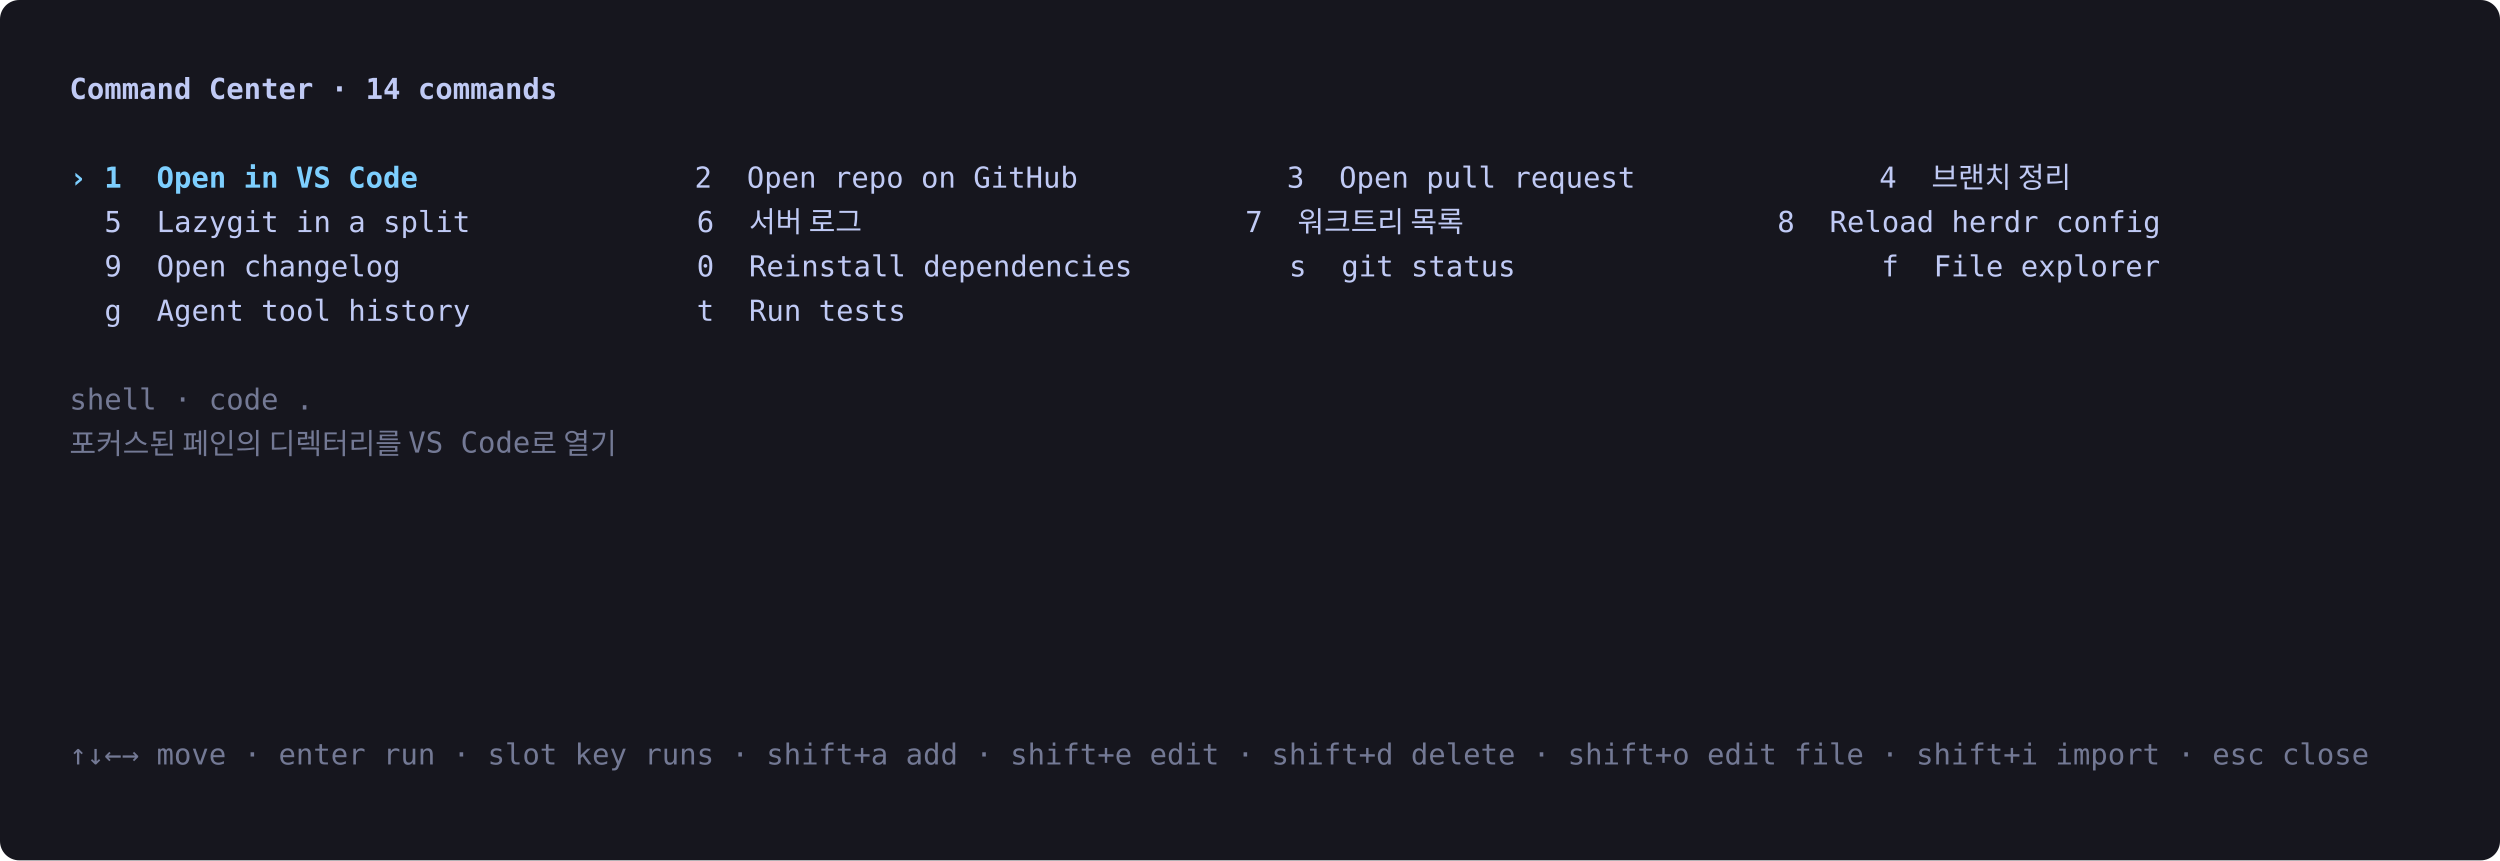
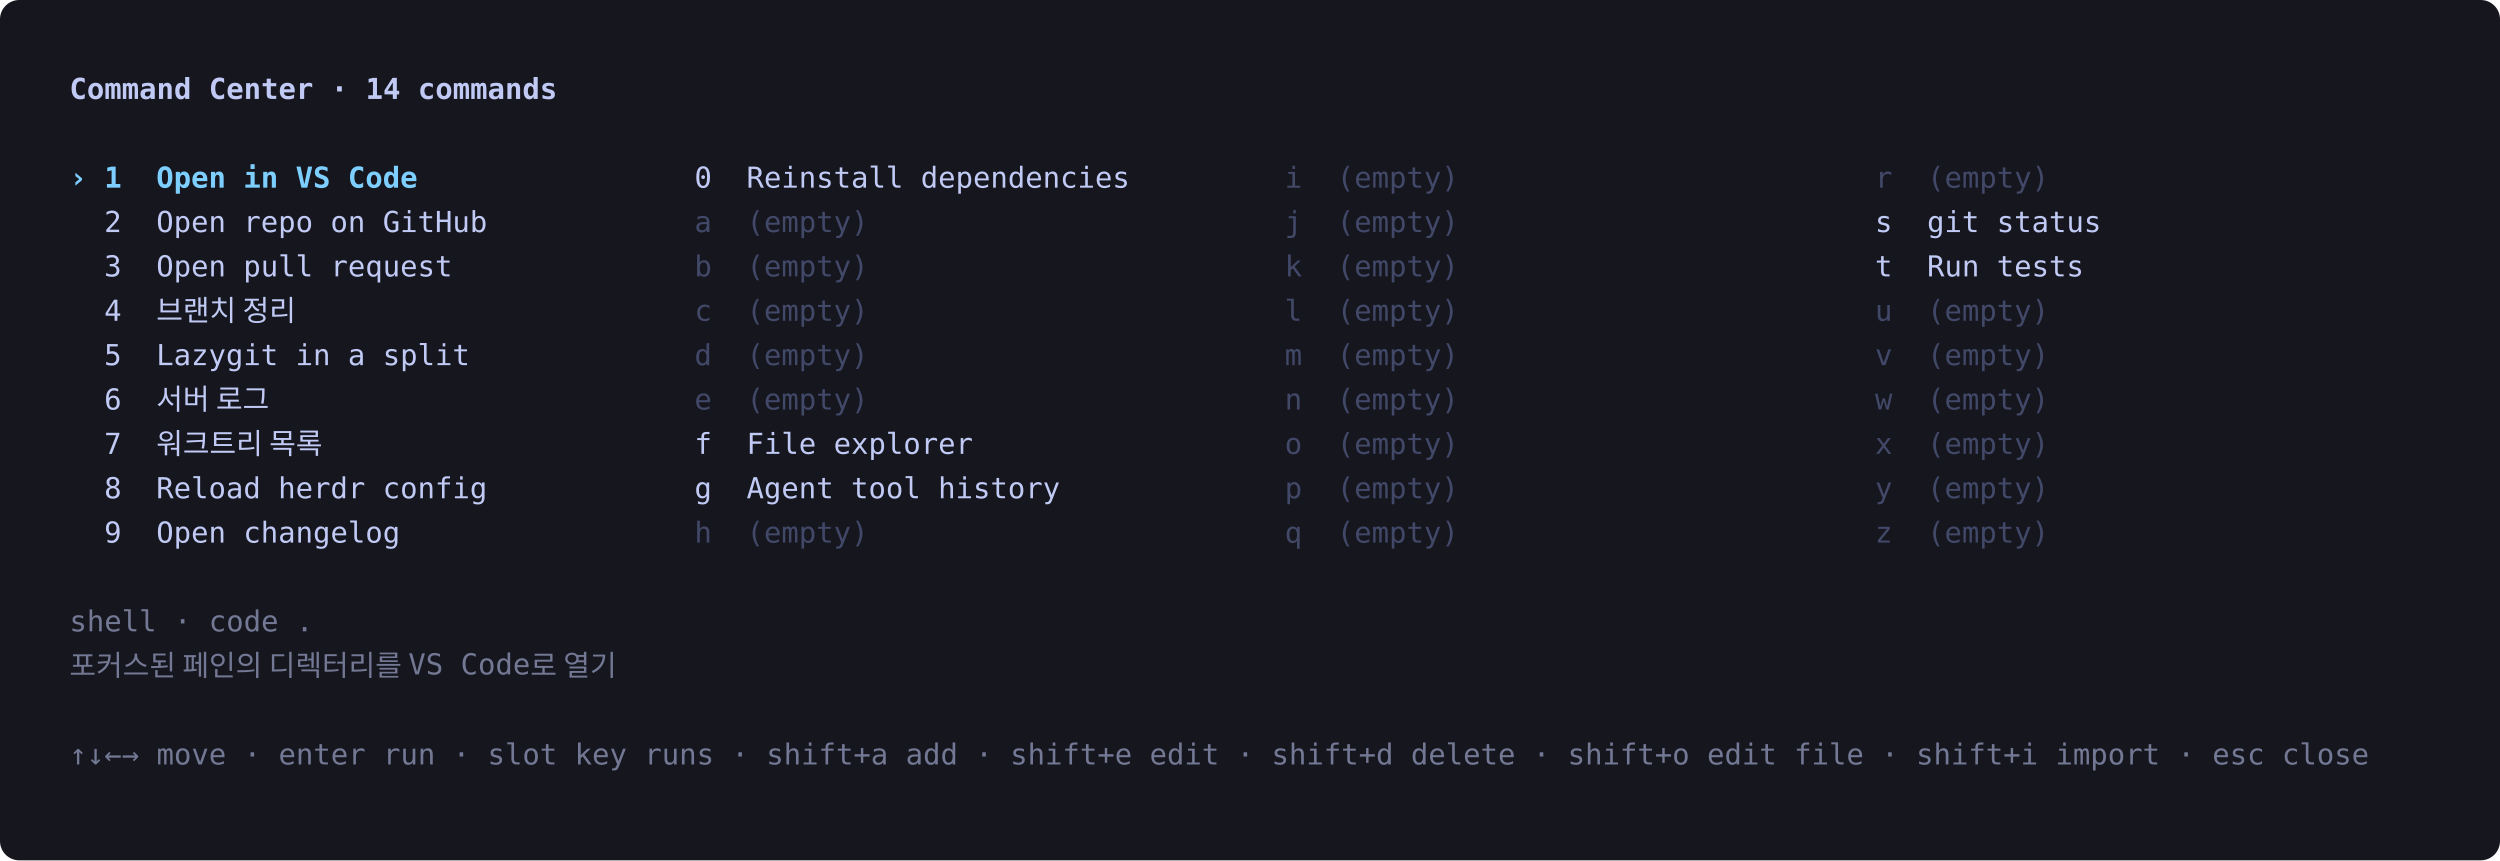
<svg xmlns="http://www.w3.org/2000/svg" width="1296" height="446" viewBox="0 0 1296 446" font-family="ui-monospace, SFMono-Regular, 'SF Mono', Menlo, Consolas, 'DejaVu Sans Mono', 'Apple SD Gothic Neo', monospace" font-size="15.0">
  <rect width="1296" height="446" rx="10.0" fill="#16161e" />
  <text x="36.00" y="51.30" fill="#c0caf5" font-weight="600" xml:space="preserve" textLength="252.00" lengthAdjust="spacingAndGlyphs">Command Center · 14 commands</text>
-   <text x="36.00" y="97.30" fill="#7dcfff" font-weight="600" xml:space="preserve" textLength="306.00" lengthAdjust="spacingAndGlyphs">› 1  Open in VS Code              </text>
-   <text x="342.00" y="97.30" fill="#c0caf5" xml:space="preserve" textLength="756.00" lengthAdjust="spacingAndGlyphs">  2  Open repo on GitHub            3  Open pull request              4  브랜치 정리</text>
-   <text x="18.00" y="120.30" fill="#c0caf5" xml:space="preserve" textLength="1152.00" lengthAdjust="spacingAndGlyphs">    5  Lazygit in a split             6  서버 로그                      7  워크트리 목록                  8  Reload herdr config</text>
-   <text x="18.00" y="143.30" fill="#c0caf5" xml:space="preserve" textLength="1098.00" lengthAdjust="spacingAndGlyphs">    9  Open changelog                 0  Reinstall dependencies         s  git status                     f  File explorer</text>
-   <text x="18.00" y="166.30" fill="#c0caf5" xml:space="preserve" textLength="450.00" lengthAdjust="spacingAndGlyphs">    g  Agent tool history             t  Run tests</text>
-   <text x="36.00" y="212.30" fill="#c0caf5" opacity="0.55" xml:space="preserve" textLength="126.00" lengthAdjust="spacingAndGlyphs">shell · code .</text>
-   <text x="36.00" y="235.30" fill="#c0caf5" opacity="0.55" xml:space="preserve" textLength="369.00" lengthAdjust="spacingAndGlyphs">포커스된 페인의 디렉터리를 VS Code로 열기</text>
+   <text x="36.00" y="97.30" fill="#7dcfff" font-weight="600" xml:space="preserve" textLength="27.00" lengthAdjust="spacingAndGlyphs">› 1</text>
+   <text x="81.00" y="97.30" fill="#7dcfff" font-weight="600" xml:space="preserve" textLength="135.00" lengthAdjust="spacingAndGlyphs">Open in VS Code</text>
+   <text x="360.00" y="97.30" fill="#c0caf5" xml:space="preserve" textLength="9.00" lengthAdjust="spacingAndGlyphs">0</text>
+   <text x="387.00" y="97.30" fill="#c0caf5" xml:space="preserve" textLength="198.00" lengthAdjust="spacingAndGlyphs">Reinstall dependencies</text>
+   <text x="666.00" y="97.30" fill="#414868" xml:space="preserve" textLength="9.00" lengthAdjust="spacingAndGlyphs">i</text>
+   <text x="693.00" y="97.30" fill="#414868" xml:space="preserve" textLength="63.00" lengthAdjust="spacingAndGlyphs">(empty)</text>
+   <text x="972.00" y="97.30" fill="#414868" xml:space="preserve" textLength="9.00" lengthAdjust="spacingAndGlyphs">r</text>
+   <text x="999.00" y="97.30" fill="#414868" xml:space="preserve" textLength="63.00" lengthAdjust="spacingAndGlyphs">(empty)</text>
+   <text x="54.00" y="120.30" fill="#c0caf5" xml:space="preserve" textLength="9.00" lengthAdjust="spacingAndGlyphs">2</text>
+   <text x="81.00" y="120.30" fill="#c0caf5" xml:space="preserve" textLength="171.00" lengthAdjust="spacingAndGlyphs">Open repo on GitHub</text>
+   <text x="360.00" y="120.30" fill="#414868" xml:space="preserve" textLength="9.00" lengthAdjust="spacingAndGlyphs">a</text>
+   <text x="387.00" y="120.30" fill="#414868" xml:space="preserve" textLength="63.00" lengthAdjust="spacingAndGlyphs">(empty)</text>
+   <text x="666.00" y="120.30" fill="#414868" xml:space="preserve" textLength="9.00" lengthAdjust="spacingAndGlyphs">j</text>
+   <text x="693.00" y="120.30" fill="#414868" xml:space="preserve" textLength="63.00" lengthAdjust="spacingAndGlyphs">(empty)</text>
+   <text x="972.00" y="120.30" fill="#c0caf5" xml:space="preserve" textLength="9.00" lengthAdjust="spacingAndGlyphs">s</text>
+   <text x="999.00" y="120.30" fill="#c0caf5" xml:space="preserve" textLength="90.00" lengthAdjust="spacingAndGlyphs">git status</text>
+   <text x="54.00" y="143.30" fill="#c0caf5" xml:space="preserve" textLength="9.00" lengthAdjust="spacingAndGlyphs">3</text>
+   <text x="81.00" y="143.30" fill="#c0caf5" xml:space="preserve" textLength="153.00" lengthAdjust="spacingAndGlyphs">Open pull request</text>
+   <text x="360.00" y="143.30" fill="#414868" xml:space="preserve" textLength="9.00" lengthAdjust="spacingAndGlyphs">b</text>
+   <text x="387.00" y="143.30" fill="#414868" xml:space="preserve" textLength="63.00" lengthAdjust="spacingAndGlyphs">(empty)</text>
+   <text x="666.00" y="143.30" fill="#414868" xml:space="preserve" textLength="9.00" lengthAdjust="spacingAndGlyphs">k</text>
+   <text x="693.00" y="143.30" fill="#414868" xml:space="preserve" textLength="63.00" lengthAdjust="spacingAndGlyphs">(empty)</text>
+   <text x="972.00" y="143.30" fill="#c0caf5" xml:space="preserve" textLength="9.00" lengthAdjust="spacingAndGlyphs">t</text>
+   <text x="999.00" y="143.30" fill="#c0caf5" xml:space="preserve" textLength="81.00" lengthAdjust="spacingAndGlyphs">Run tests</text>
+   <text x="54.00" y="166.30" fill="#c0caf5" xml:space="preserve" textLength="9.00" lengthAdjust="spacingAndGlyphs">4</text>
+   <text x="81.00" y="166.30" fill="#c0caf5" xml:space="preserve" textLength="99.00" lengthAdjust="spacingAndGlyphs">브랜치 정리</text>
+   <text x="360.00" y="166.30" fill="#414868" xml:space="preserve" textLength="9.00" lengthAdjust="spacingAndGlyphs">c</text>
+   <text x="387.00" y="166.30" fill="#414868" xml:space="preserve" textLength="63.00" lengthAdjust="spacingAndGlyphs">(empty)</text>
+   <text x="666.00" y="166.30" fill="#414868" xml:space="preserve" textLength="9.00" lengthAdjust="spacingAndGlyphs">l</text>
+   <text x="693.00" y="166.30" fill="#414868" xml:space="preserve" textLength="63.00" lengthAdjust="spacingAndGlyphs">(empty)</text>
+   <text x="972.00" y="166.30" fill="#414868" xml:space="preserve" textLength="9.00" lengthAdjust="spacingAndGlyphs">u</text>
+   <text x="999.00" y="166.30" fill="#414868" xml:space="preserve" textLength="63.00" lengthAdjust="spacingAndGlyphs">(empty)</text>
+   <text x="54.00" y="189.30" fill="#c0caf5" xml:space="preserve" textLength="9.00" lengthAdjust="spacingAndGlyphs">5</text>
+   <text x="81.00" y="189.30" fill="#c0caf5" xml:space="preserve" textLength="162.00" lengthAdjust="spacingAndGlyphs">Lazygit in a split</text>
+   <text x="360.00" y="189.30" fill="#414868" xml:space="preserve" textLength="9.00" lengthAdjust="spacingAndGlyphs">d</text>
+   <text x="387.00" y="189.30" fill="#414868" xml:space="preserve" textLength="63.00" lengthAdjust="spacingAndGlyphs">(empty)</text>
+   <text x="666.00" y="189.30" fill="#414868" xml:space="preserve" textLength="9.00" lengthAdjust="spacingAndGlyphs">m</text>
+   <text x="693.00" y="189.30" fill="#414868" xml:space="preserve" textLength="63.00" lengthAdjust="spacingAndGlyphs">(empty)</text>
+   <text x="972.00" y="189.30" fill="#414868" xml:space="preserve" textLength="9.00" lengthAdjust="spacingAndGlyphs">v</text>
+   <text x="999.00" y="189.30" fill="#414868" xml:space="preserve" textLength="63.00" lengthAdjust="spacingAndGlyphs">(empty)</text>
+   <text x="54.00" y="212.30" fill="#c0caf5" xml:space="preserve" textLength="9.00" lengthAdjust="spacingAndGlyphs">6</text>
+   <text x="81.00" y="212.30" fill="#c0caf5" xml:space="preserve" textLength="81.00" lengthAdjust="spacingAndGlyphs">서버 로그</text>
+   <text x="360.00" y="212.30" fill="#414868" xml:space="preserve" textLength="9.00" lengthAdjust="spacingAndGlyphs">e</text>
+   <text x="387.00" y="212.30" fill="#414868" xml:space="preserve" textLength="63.00" lengthAdjust="spacingAndGlyphs">(empty)</text>
+   <text x="666.00" y="212.30" fill="#414868" xml:space="preserve" textLength="9.00" lengthAdjust="spacingAndGlyphs">n</text>
+   <text x="693.00" y="212.30" fill="#414868" xml:space="preserve" textLength="63.00" lengthAdjust="spacingAndGlyphs">(empty)</text>
+   <text x="972.00" y="212.30" fill="#414868" xml:space="preserve" textLength="9.00" lengthAdjust="spacingAndGlyphs">w</text>
+   <text x="999.00" y="212.30" fill="#414868" xml:space="preserve" textLength="63.00" lengthAdjust="spacingAndGlyphs">(empty)</text>
+   <text x="54.00" y="235.30" fill="#c0caf5" xml:space="preserve" textLength="9.00" lengthAdjust="spacingAndGlyphs">7</text>
+   <text x="81.00" y="235.30" fill="#c0caf5" xml:space="preserve" textLength="117.00" lengthAdjust="spacingAndGlyphs">워크트리 목록</text>
+   <text x="360.00" y="235.30" fill="#c0caf5" xml:space="preserve" textLength="9.00" lengthAdjust="spacingAndGlyphs">f</text>
+   <text x="387.00" y="235.30" fill="#c0caf5" xml:space="preserve" textLength="117.00" lengthAdjust="spacingAndGlyphs">File explorer</text>
+   <text x="666.00" y="235.30" fill="#414868" xml:space="preserve" textLength="9.00" lengthAdjust="spacingAndGlyphs">o</text>
+   <text x="693.00" y="235.30" fill="#414868" xml:space="preserve" textLength="63.00" lengthAdjust="spacingAndGlyphs">(empty)</text>
+   <text x="972.00" y="235.30" fill="#414868" xml:space="preserve" textLength="9.00" lengthAdjust="spacingAndGlyphs">x</text>
+   <text x="999.00" y="235.30" fill="#414868" xml:space="preserve" textLength="63.00" lengthAdjust="spacingAndGlyphs">(empty)</text>
+   <text x="54.00" y="258.30" fill="#c0caf5" xml:space="preserve" textLength="9.00" lengthAdjust="spacingAndGlyphs">8</text>
+   <text x="81.00" y="258.30" fill="#c0caf5" xml:space="preserve" textLength="171.00" lengthAdjust="spacingAndGlyphs">Reload herdr config</text>
+   <text x="360.00" y="258.30" fill="#c0caf5" xml:space="preserve" textLength="9.00" lengthAdjust="spacingAndGlyphs">g</text>
+   <text x="387.00" y="258.30" fill="#c0caf5" xml:space="preserve" textLength="162.00" lengthAdjust="spacingAndGlyphs">Agent tool history</text>
+   <text x="666.00" y="258.30" fill="#414868" xml:space="preserve" textLength="9.00" lengthAdjust="spacingAndGlyphs">p</text>
+   <text x="693.00" y="258.30" fill="#414868" xml:space="preserve" textLength="63.00" lengthAdjust="spacingAndGlyphs">(empty)</text>
+   <text x="972.00" y="258.30" fill="#414868" xml:space="preserve" textLength="9.00" lengthAdjust="spacingAndGlyphs">y</text>
+   <text x="999.00" y="258.30" fill="#414868" xml:space="preserve" textLength="63.00" lengthAdjust="spacingAndGlyphs">(empty)</text>
+   <text x="54.00" y="281.30" fill="#c0caf5" xml:space="preserve" textLength="9.00" lengthAdjust="spacingAndGlyphs">9</text>
+   <text x="81.00" y="281.30" fill="#c0caf5" xml:space="preserve" textLength="126.00" lengthAdjust="spacingAndGlyphs">Open changelog</text>
+   <text x="360.00" y="281.30" fill="#414868" xml:space="preserve" textLength="9.00" lengthAdjust="spacingAndGlyphs">h</text>
+   <text x="387.00" y="281.30" fill="#414868" xml:space="preserve" textLength="63.00" lengthAdjust="spacingAndGlyphs">(empty)</text>
+   <text x="666.00" y="281.30" fill="#414868" xml:space="preserve" textLength="9.00" lengthAdjust="spacingAndGlyphs">q</text>
+   <text x="693.00" y="281.30" fill="#414868" xml:space="preserve" textLength="63.00" lengthAdjust="spacingAndGlyphs">(empty)</text>
+   <text x="972.00" y="281.30" fill="#414868" xml:space="preserve" textLength="9.00" lengthAdjust="spacingAndGlyphs">z</text>
+   <text x="999.00" y="281.30" fill="#414868" xml:space="preserve" textLength="63.00" lengthAdjust="spacingAndGlyphs">(empty)</text>
+   <text x="36.00" y="327.30" fill="#c0caf5" opacity="0.55" xml:space="preserve" textLength="126.00" lengthAdjust="spacingAndGlyphs">shell · code .</text>
+   <text x="36.00" y="350.30" fill="#c0caf5" opacity="0.55" xml:space="preserve" textLength="369.00" lengthAdjust="spacingAndGlyphs">포커스된 페인의 디렉터리를 VS Code로 열기</text>
  <text x="36.00" y="396.30" fill="#c0caf5" opacity="0.55" xml:space="preserve" textLength="1188.00" lengthAdjust="spacingAndGlyphs">↑↓←→ move · enter run · slot key runs · shift+a add · shift+e edit · shift+d delete · shift+o edit file · shift+i import · esc close</text>
</svg>
